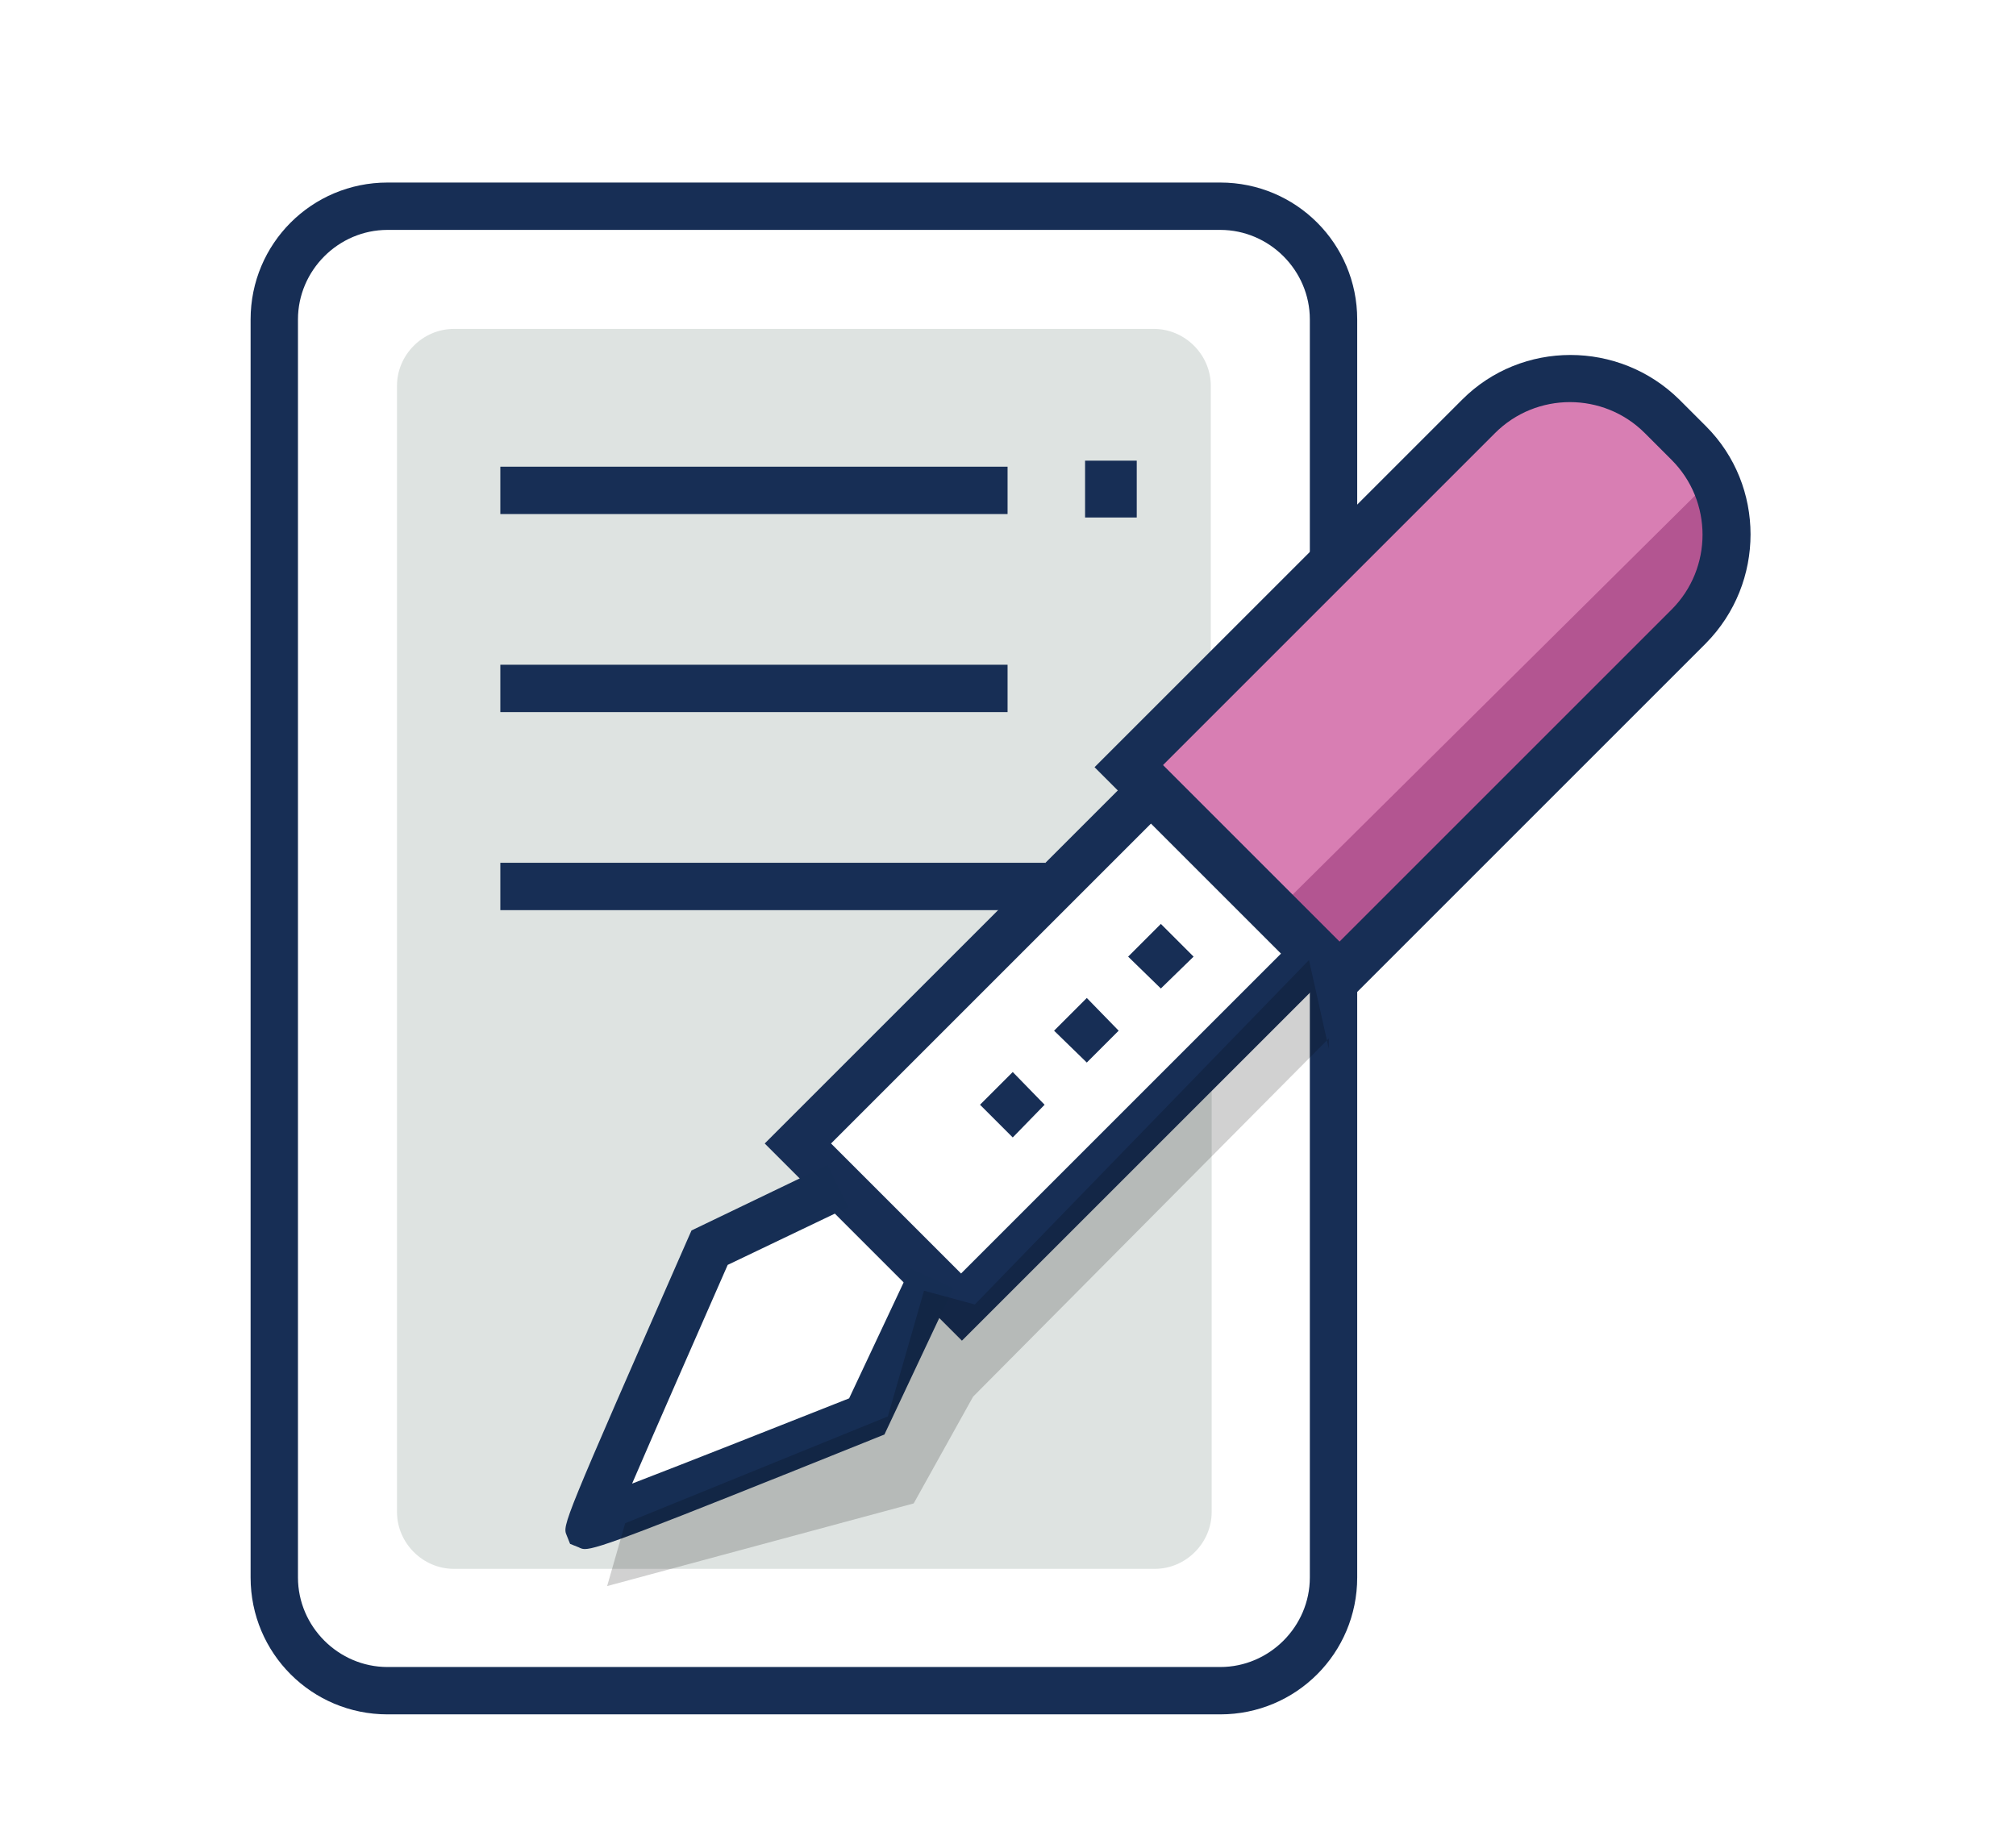
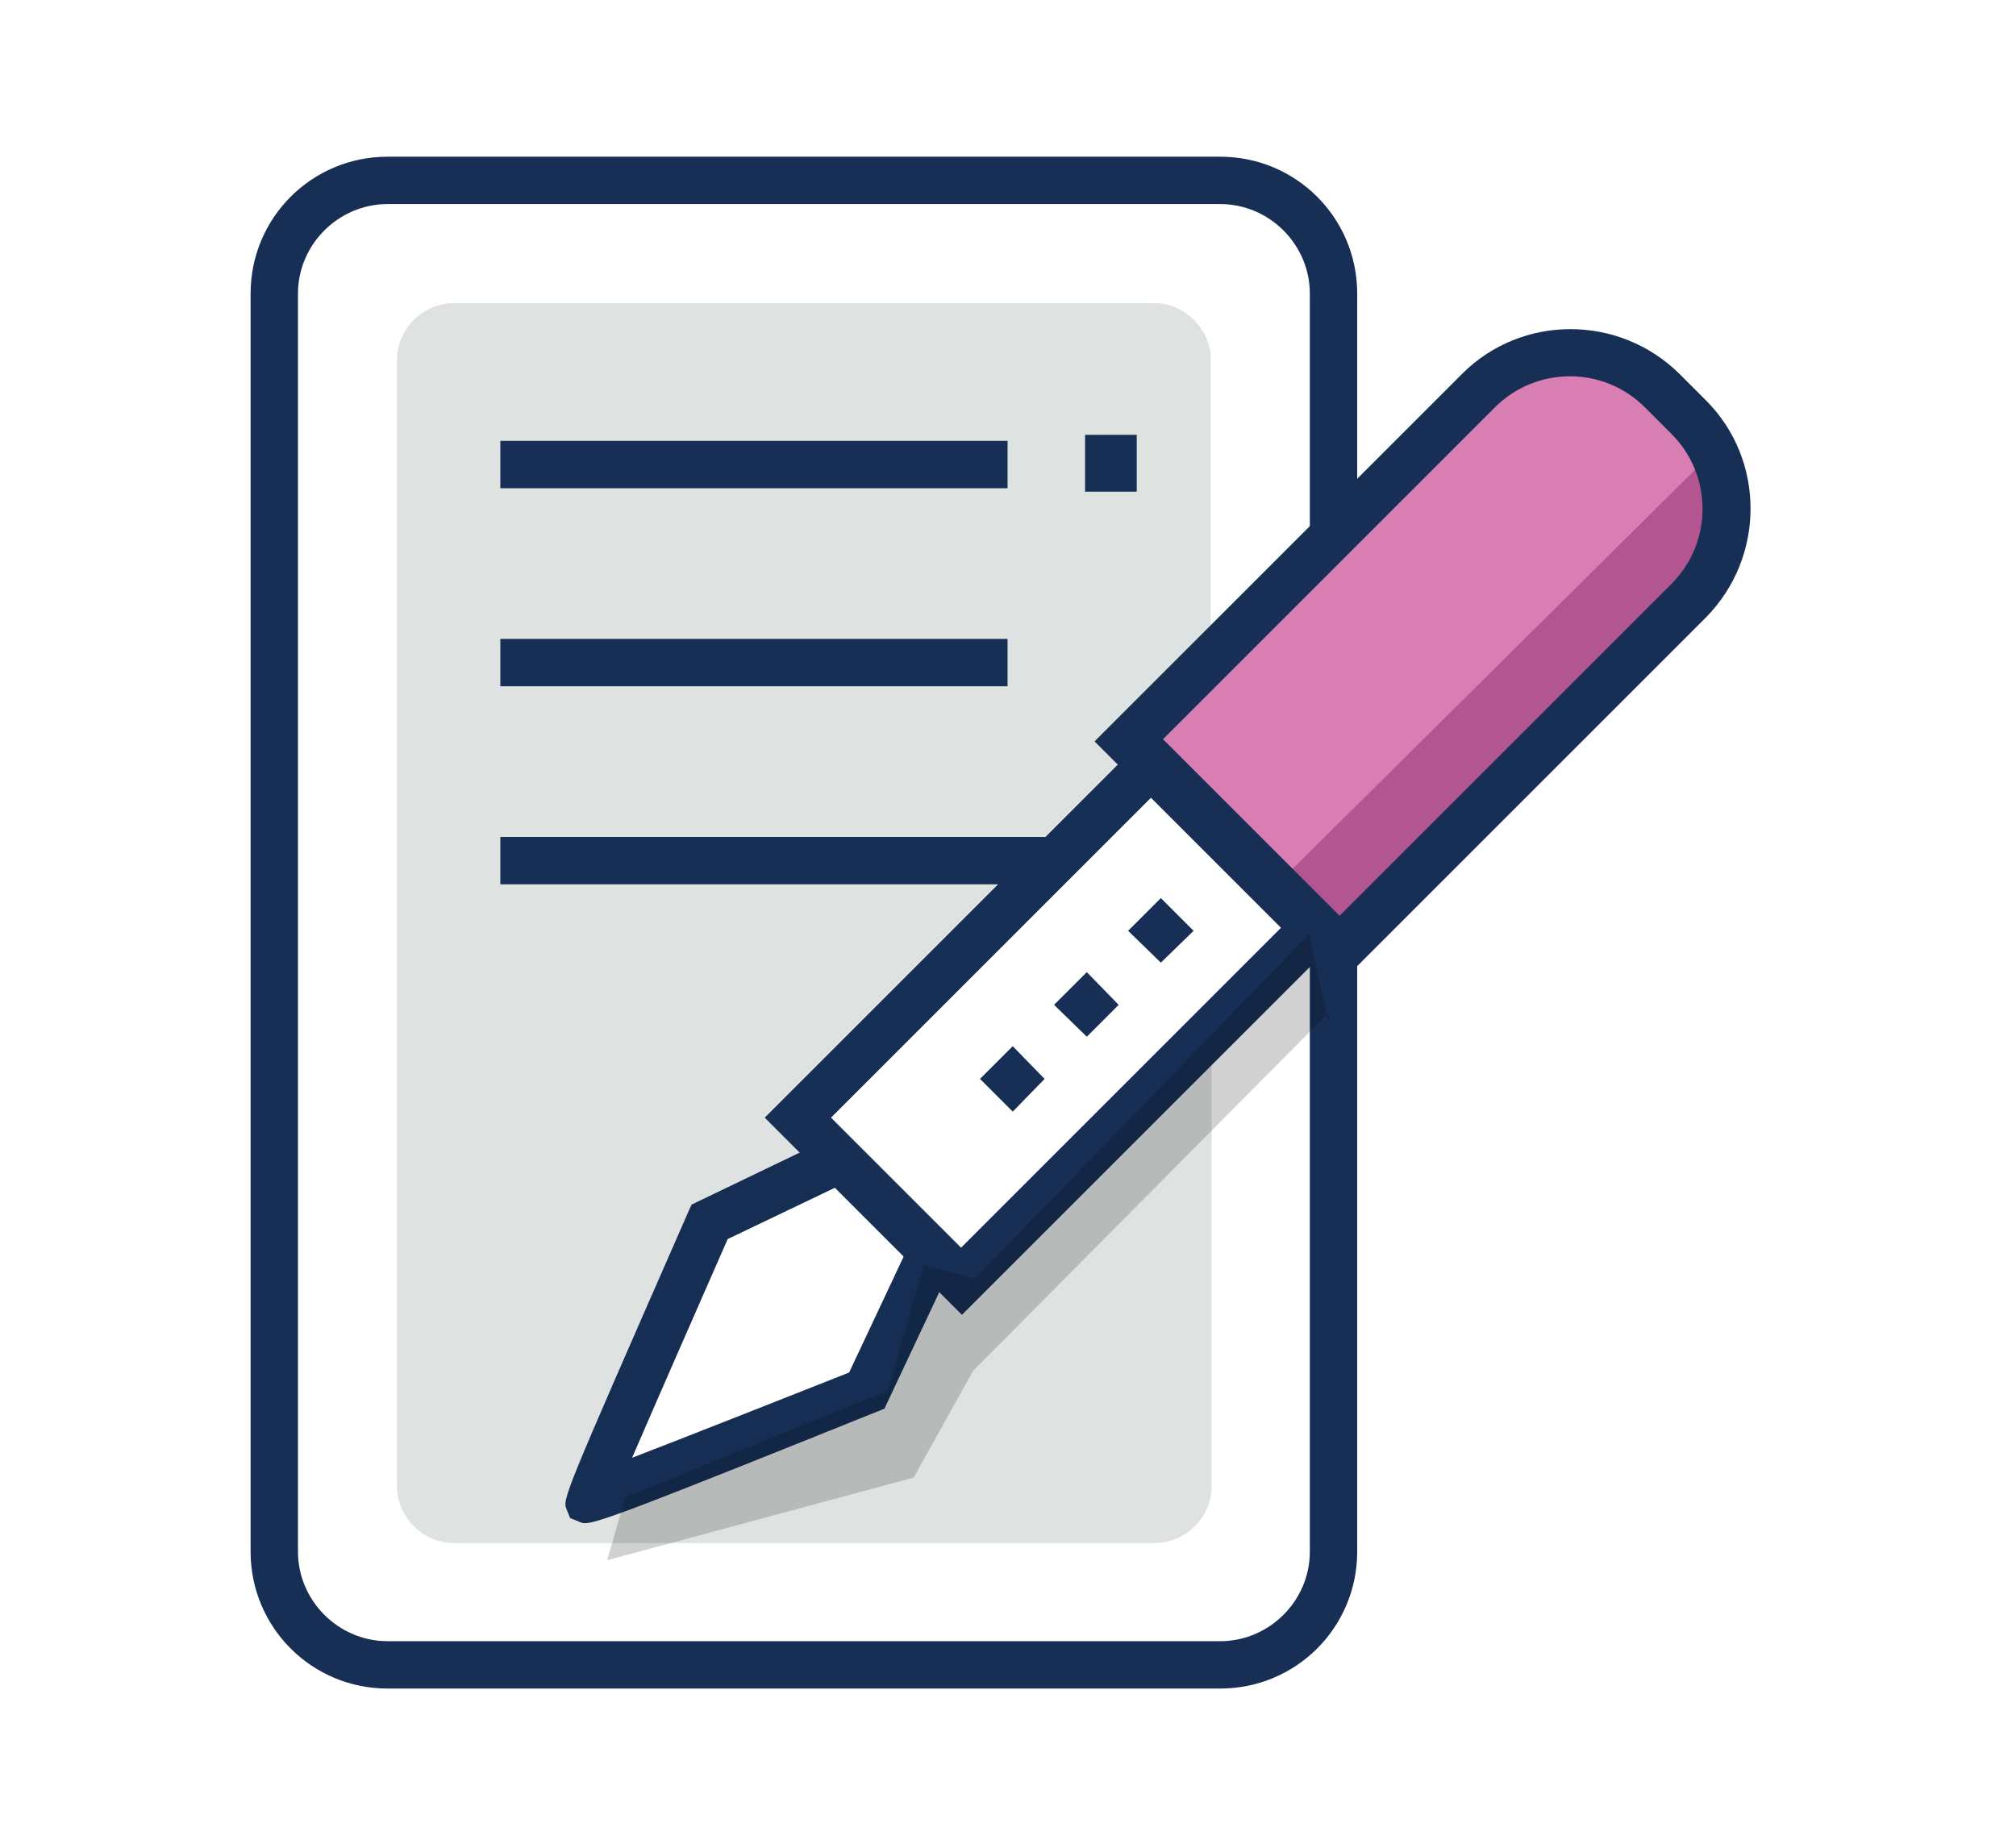
<svg xmlns="http://www.w3.org/2000/svg" version="1.1" id="Layer_1" x="0px" y="0px" viewBox="0 0 234.1 214.1" style="enable-background:new 0 0 234.1 214.1;" xml:space="preserve">
  <style type="text/css">
	.st0{fill:#D87EB3;}
	.st1{fill:#B35591;}
	.st2{fill:#DEE3E1;}
	.st3{fill:#172E55;}
	.st4{fill:#162E54;}
- 	.st5{opacity:0.18;fill:#010101;}
+ 	.st5{opacity:0.18;fill:#010101;enable-background:new    ;}
</style>
  <g>
    <g>
-       <path class="st0" d="M155.1,112.5l44.1-44.1c3.4-3.4,0.7-11.5-5.9-18.1c-6.6-6.6-14.8-9.2-18.1-5.9l-44.1,44.1L155.1,112.5z" />
+       <path class="st0" d="M155.1,109.5l44.1-44.1c3.4-3.4,0.7-11.5-5.9-18.1c-6.6-6.6-14.8-9.2-18.1-5.9l-44.1,44.1L155.1,109.5z" />
    </g>
-     <polygon class="st1" points="198.4,56 149.8,104.2 155.7,111 199.6,69.2  " />
-     <path class="st2" d="M140.6,78.6V44.8c0-3.6-3-6.6-6.6-6.6H52.7c-3.6,0-6.6,3-6.6,6.6v130.8c0,3.6,3,6.6,6.6,6.6h81.4   c3.6,0,6.6-3,6.6-6.6v-51.4L112.2,152l-3.7-4l-7.2,16l-19.1,9.8l-9.4,3c0,0-5.3,1-2.5-5.9s12.2-26.1,12.2-26.1l14.6-7.8l-4.4-4.8   l40.2-40.1l-0.1-4.5L140.6,78.6z" />
-     <path class="st3" d="M155.4,117.4l-28.3-28.3l42.7-42.7c6.9-6.9,18.2-6.9,25.2,0l3.1,3.1c6.9,6.9,6.9,18.2,0,25.2L155.4,117.4z    M134.8,89.1l20.5,20.5l38.8-38.8c4.8-4.8,4.8-12.6,0-17.4l-3.1-3.1c-4.8-4.8-12.6-4.8-17.4,0L134.8,89.1z" />
-     <path class="st3" d="M111.7,155.7l-22.9-22.9l45.1-45.1l22.9,22.9L111.7,155.7z M96.5,132.8l15.1,15.1l37.4-37.4l-15.1-15.1   L96.5,132.8z" />
-     <path class="st4" d="M67.9,179.9c-0.3,0-0.5-0.1-0.7-0.2l-1-0.4l-0.4-1c-0.5-1.2-0.5-1.2,14.1-34.5l0.4-0.9l15.8-7.6l2.4,4.9   l-14,6.7c-3.6,8.2-8.3,18.9-11.1,25.4c6.5-2.5,17.1-6.7,25.2-9.9l7.1-15.1l5,2.3l-8,17l-1,0.4C74.1,178.1,69.4,179.9,67.9,179.9z" />
-     <polygon class="st3" points="134.8,107.3 131,111.1 134.8,114.8 138.6,111.1 134.8,107.3  " />
-     <polygon class="st3" points="117.6,124.5 113.8,128.3 117.6,132.1 121.3,128.3 117.6,124.5  " />
-     <polygon class="st3" points="126.2,115.9 122.4,119.7 126.2,123.4 129.9,119.7 126.2,115.9  " />
-     <path class="st3" d="M141.7,199.1H45c-8.8,0-15.9-7.1-15.9-15.9V37.1c0-8.8,7.1-15.9,15.9-15.9h96.7c8.8,0,15.9,7.1,15.9,15.9v28.3   h-5.5V37.1c0-5.7-4.7-10.4-10.4-10.4H45c-5.7,0-10.4,4.7-10.4,10.4v146.1c0,5.7,4.7,10.4,10.4,10.4h96.7c5.7,0,10.4-4.7,10.4-10.4   v-71.3h5.5v71.3C157.6,192,150.5,199.1,141.7,199.1z" />
-     <rect x="58.1" y="54.2" class="st3" width="58.9" height="5.5" />
-     <polygon class="st3" points="132,53.5 126,53.5 126,60.1 132,60.1 132,53.5  " />
-     <rect x="58.1" y="77.2" class="st3" width="58.9" height="5.5" />
-     <rect x="58.1" y="100.2" class="st3" width="63.3" height="5.5" />
-     <polyline class="st5" points="154.3,120.6 113,162.2 106.1,174.6 70.5,184.2 72.6,176.9 103.1,164.5 107.3,149.9 113.2,151.5    152,111.5 154.3,121.8  " />
+     <polygon class="st1" points="198.4,53 149.8,101.2 155.7,108 199.6,66.2  " />
+     <path class="st2" d="M140.6,75.6V41.8c0-3.6-3-6.6-6.6-6.6H52.7c-3.6,0-6.6,3-6.6,6.6v130.8c0,3.6,3,6.6,6.6,6.6h81.4   c3.6,0,6.6-3,6.6-6.6v-51.4L112.2,149l-3.7-4l-7.2,16l-19.1,9.8l-9.4,3c0,0-5.3,1-2.5-5.9s12.2-26.1,12.2-26.1l14.6-7.8l-4.4-4.8   l40.2-40.1l-0.1-4.5L140.6,75.6z" />
+     <path class="st3" d="M155.4,114.4l-28.3-28.3l42.7-42.7c6.9-6.9,18.2-6.9,25.2,0l3.1,3.1c6.9,6.9,6.9,18.2,0,25.2L155.4,114.4z    M134.8,86.1l20.5,20.5l38.8-38.8c4.8-4.8,4.8-12.6,0-17.4l-3.1-3.1c-4.8-4.8-12.6-4.8-17.4,0L134.8,86.1z" />
+     <path class="st3" d="M111.7,152.7l-22.9-22.9l45.1-45.1l22.9,22.9L111.7,152.7z M96.5,129.8l15.1,15.1l37.4-37.4l-15.1-15.1   L96.5,129.8z" />
+     <path class="st4" d="M67.9,176.9c-0.3,0-0.5-0.1-0.7-0.2l-1-0.4l-0.4-1c-0.5-1.2-0.5-1.2,14.1-34.5l0.4-0.9l15.8-7.6l2.4,4.9   l-14,6.7c-3.6,8.2-8.3,18.9-11.1,25.4c6.5-2.5,17.1-6.7,25.2-9.9l7.1-15.1l5,2.3l-8,17l-1,0.4C74.1,175.1,69.4,176.9,67.9,176.9z" />
+     <polygon class="st3" points="134.8,104.3 131,108.1 134.8,111.8 138.6,108.1  " />
+     <polygon class="st3" points="117.6,121.5 113.8,125.3 117.6,129.1 121.3,125.3  " />
+     <polygon class="st3" points="126.2,112.9 122.4,116.7 126.2,120.4 129.9,116.7  " />
+     <path class="st3" d="M141.7,196.1H45c-8.8,0-15.9-7.1-15.9-15.9V34.1c0-8.8,7.1-15.9,15.9-15.9h96.7c8.8,0,15.9,7.1,15.9,15.9v28.3   h-5.5V34.1c0-5.7-4.7-10.4-10.4-10.4H45c-5.7,0-10.4,4.7-10.4,10.4v146.1c0,5.7,4.7,10.4,10.4,10.4h96.7c5.7,0,10.4-4.7,10.4-10.4   v-71.3h5.5v71.3C157.6,189,150.5,196.1,141.7,196.1z" />
+     <rect x="58.1" y="51.2" class="st3" width="58.9" height="5.5" />
+     <polygon class="st3" points="132,50.5 126,50.5 126,57.1 132,57.1  " />
+     <rect x="58.1" y="74.2" class="st3" width="58.9" height="5.5" />
+     <rect x="58.1" y="97.2" class="st3" width="63.3" height="5.5" />
+     <polyline class="st5" points="154.3,117.6 113,159.2 106.1,171.6 70.5,181.2 72.6,173.9 103.1,161.5 107.3,146.9 113.2,148.5    152,108.5 154.3,118.8  " />
  </g>
</svg>
